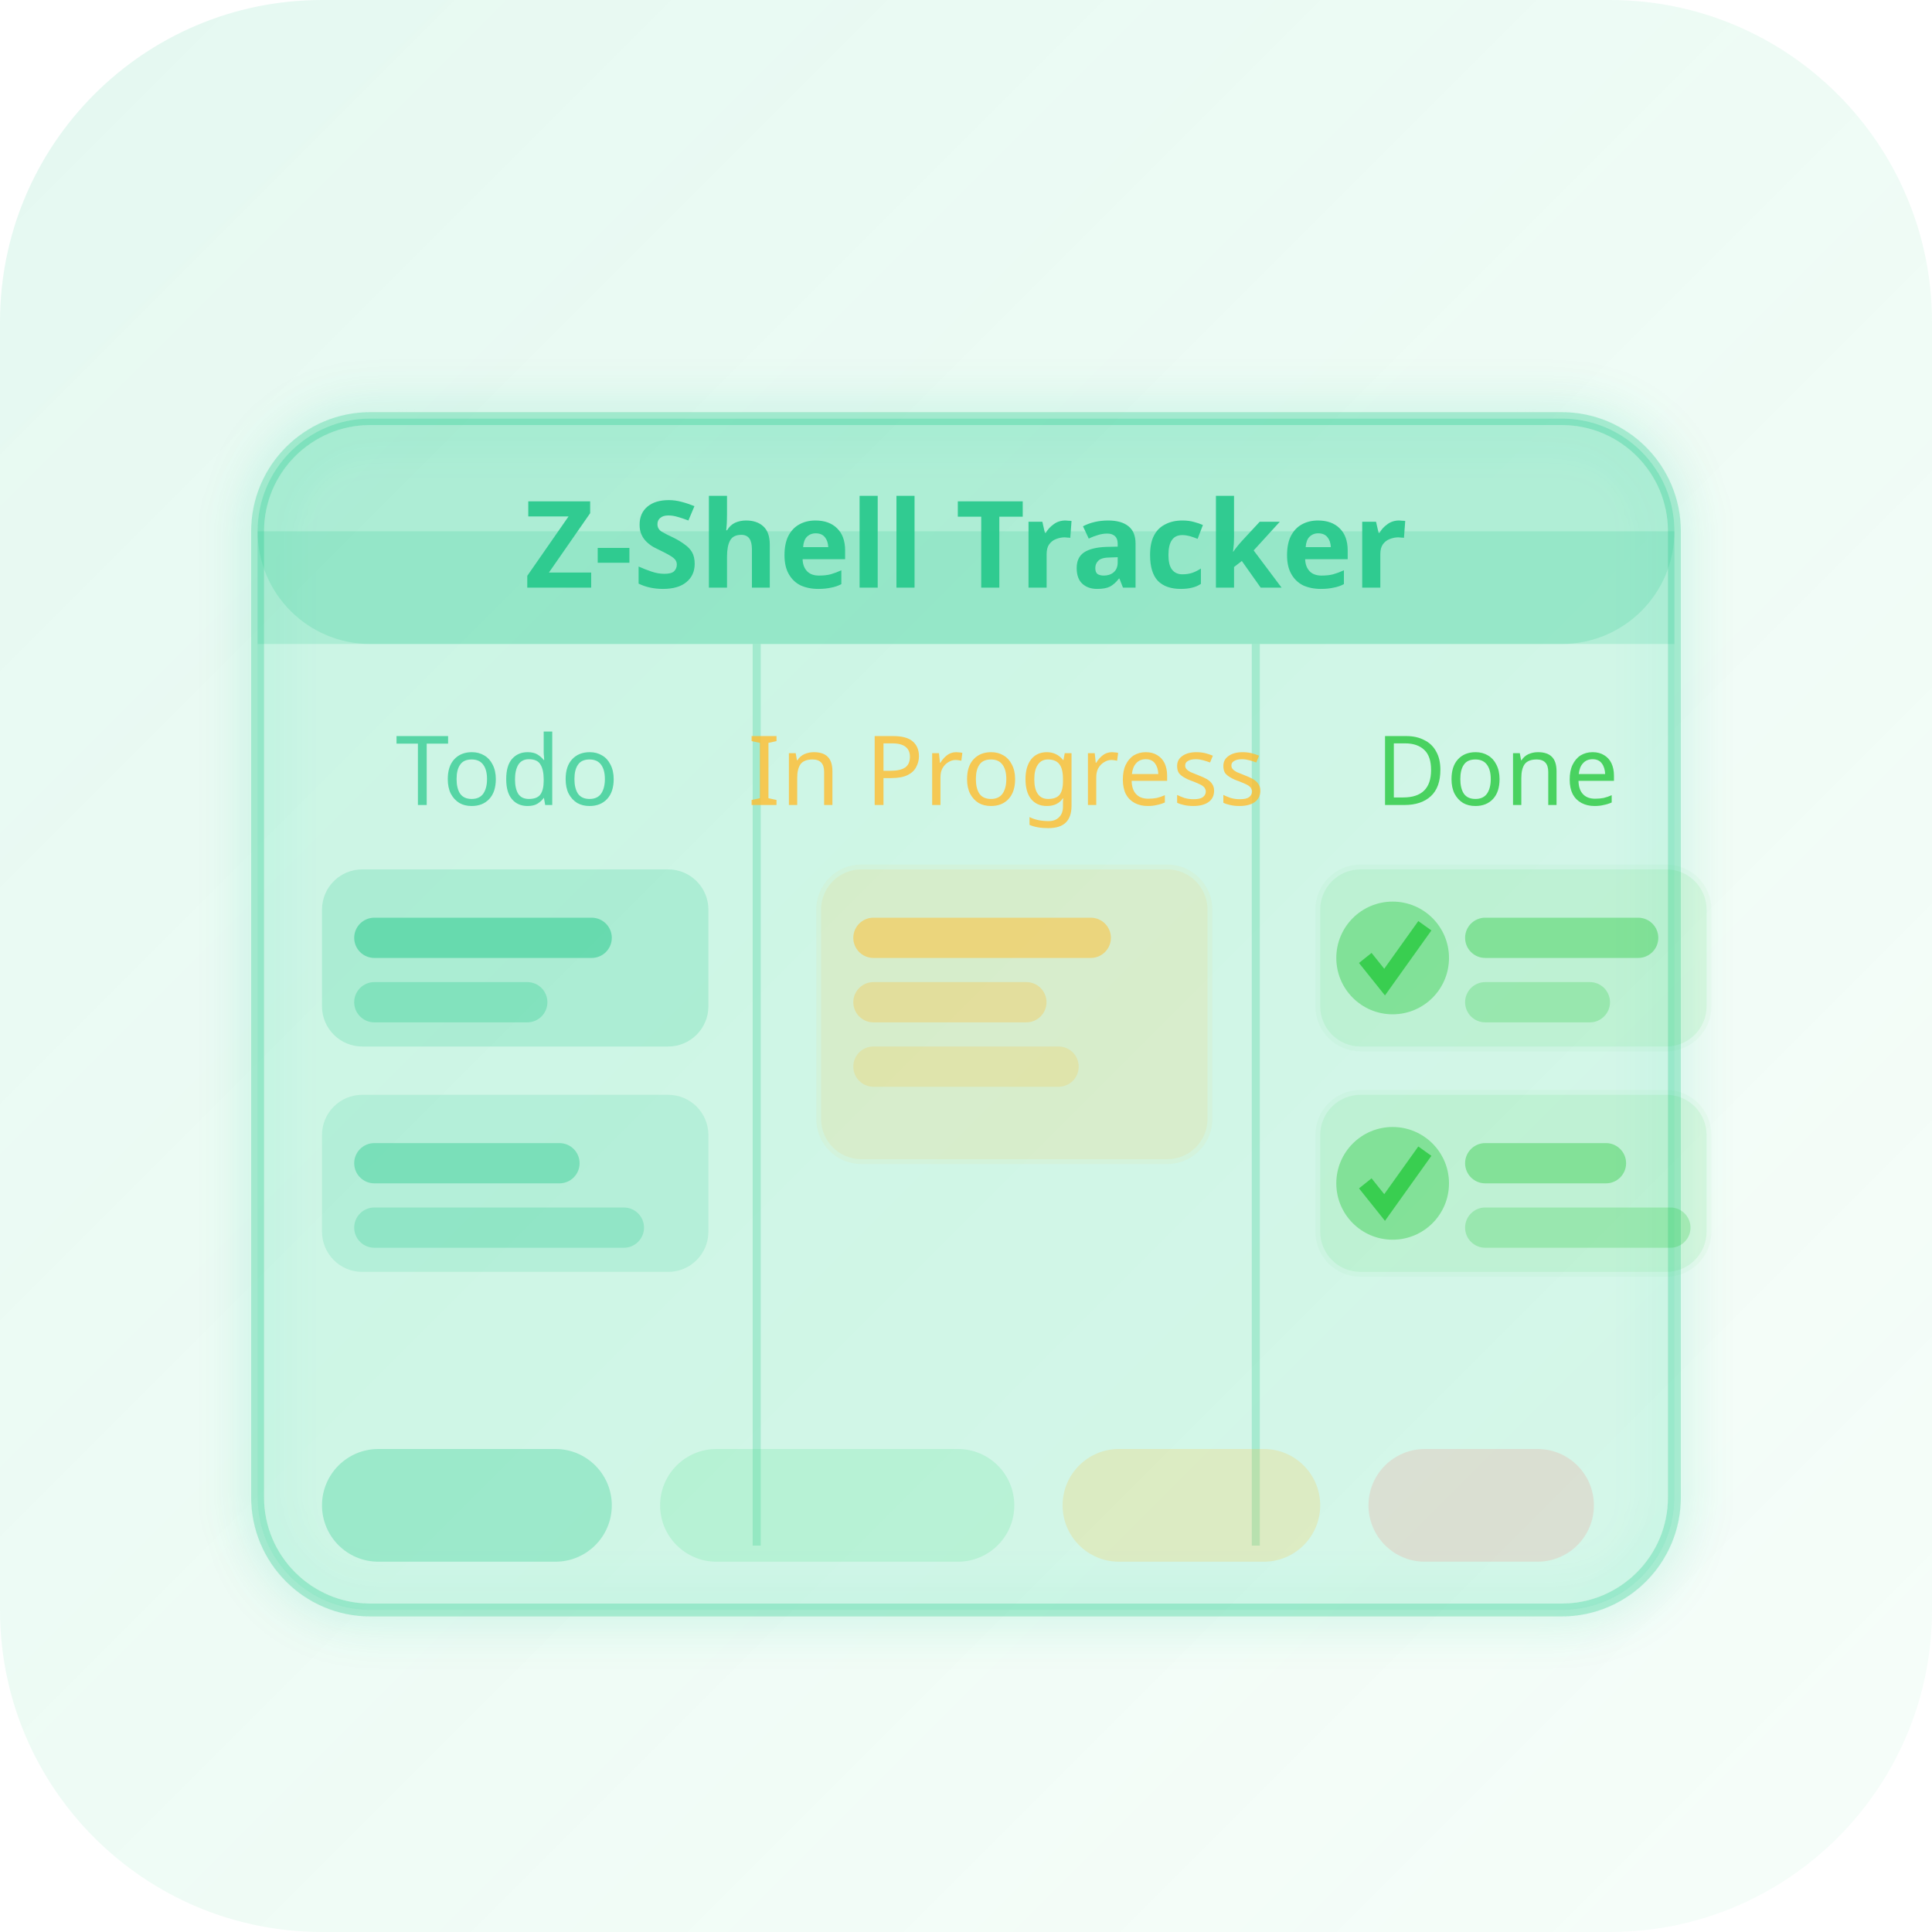
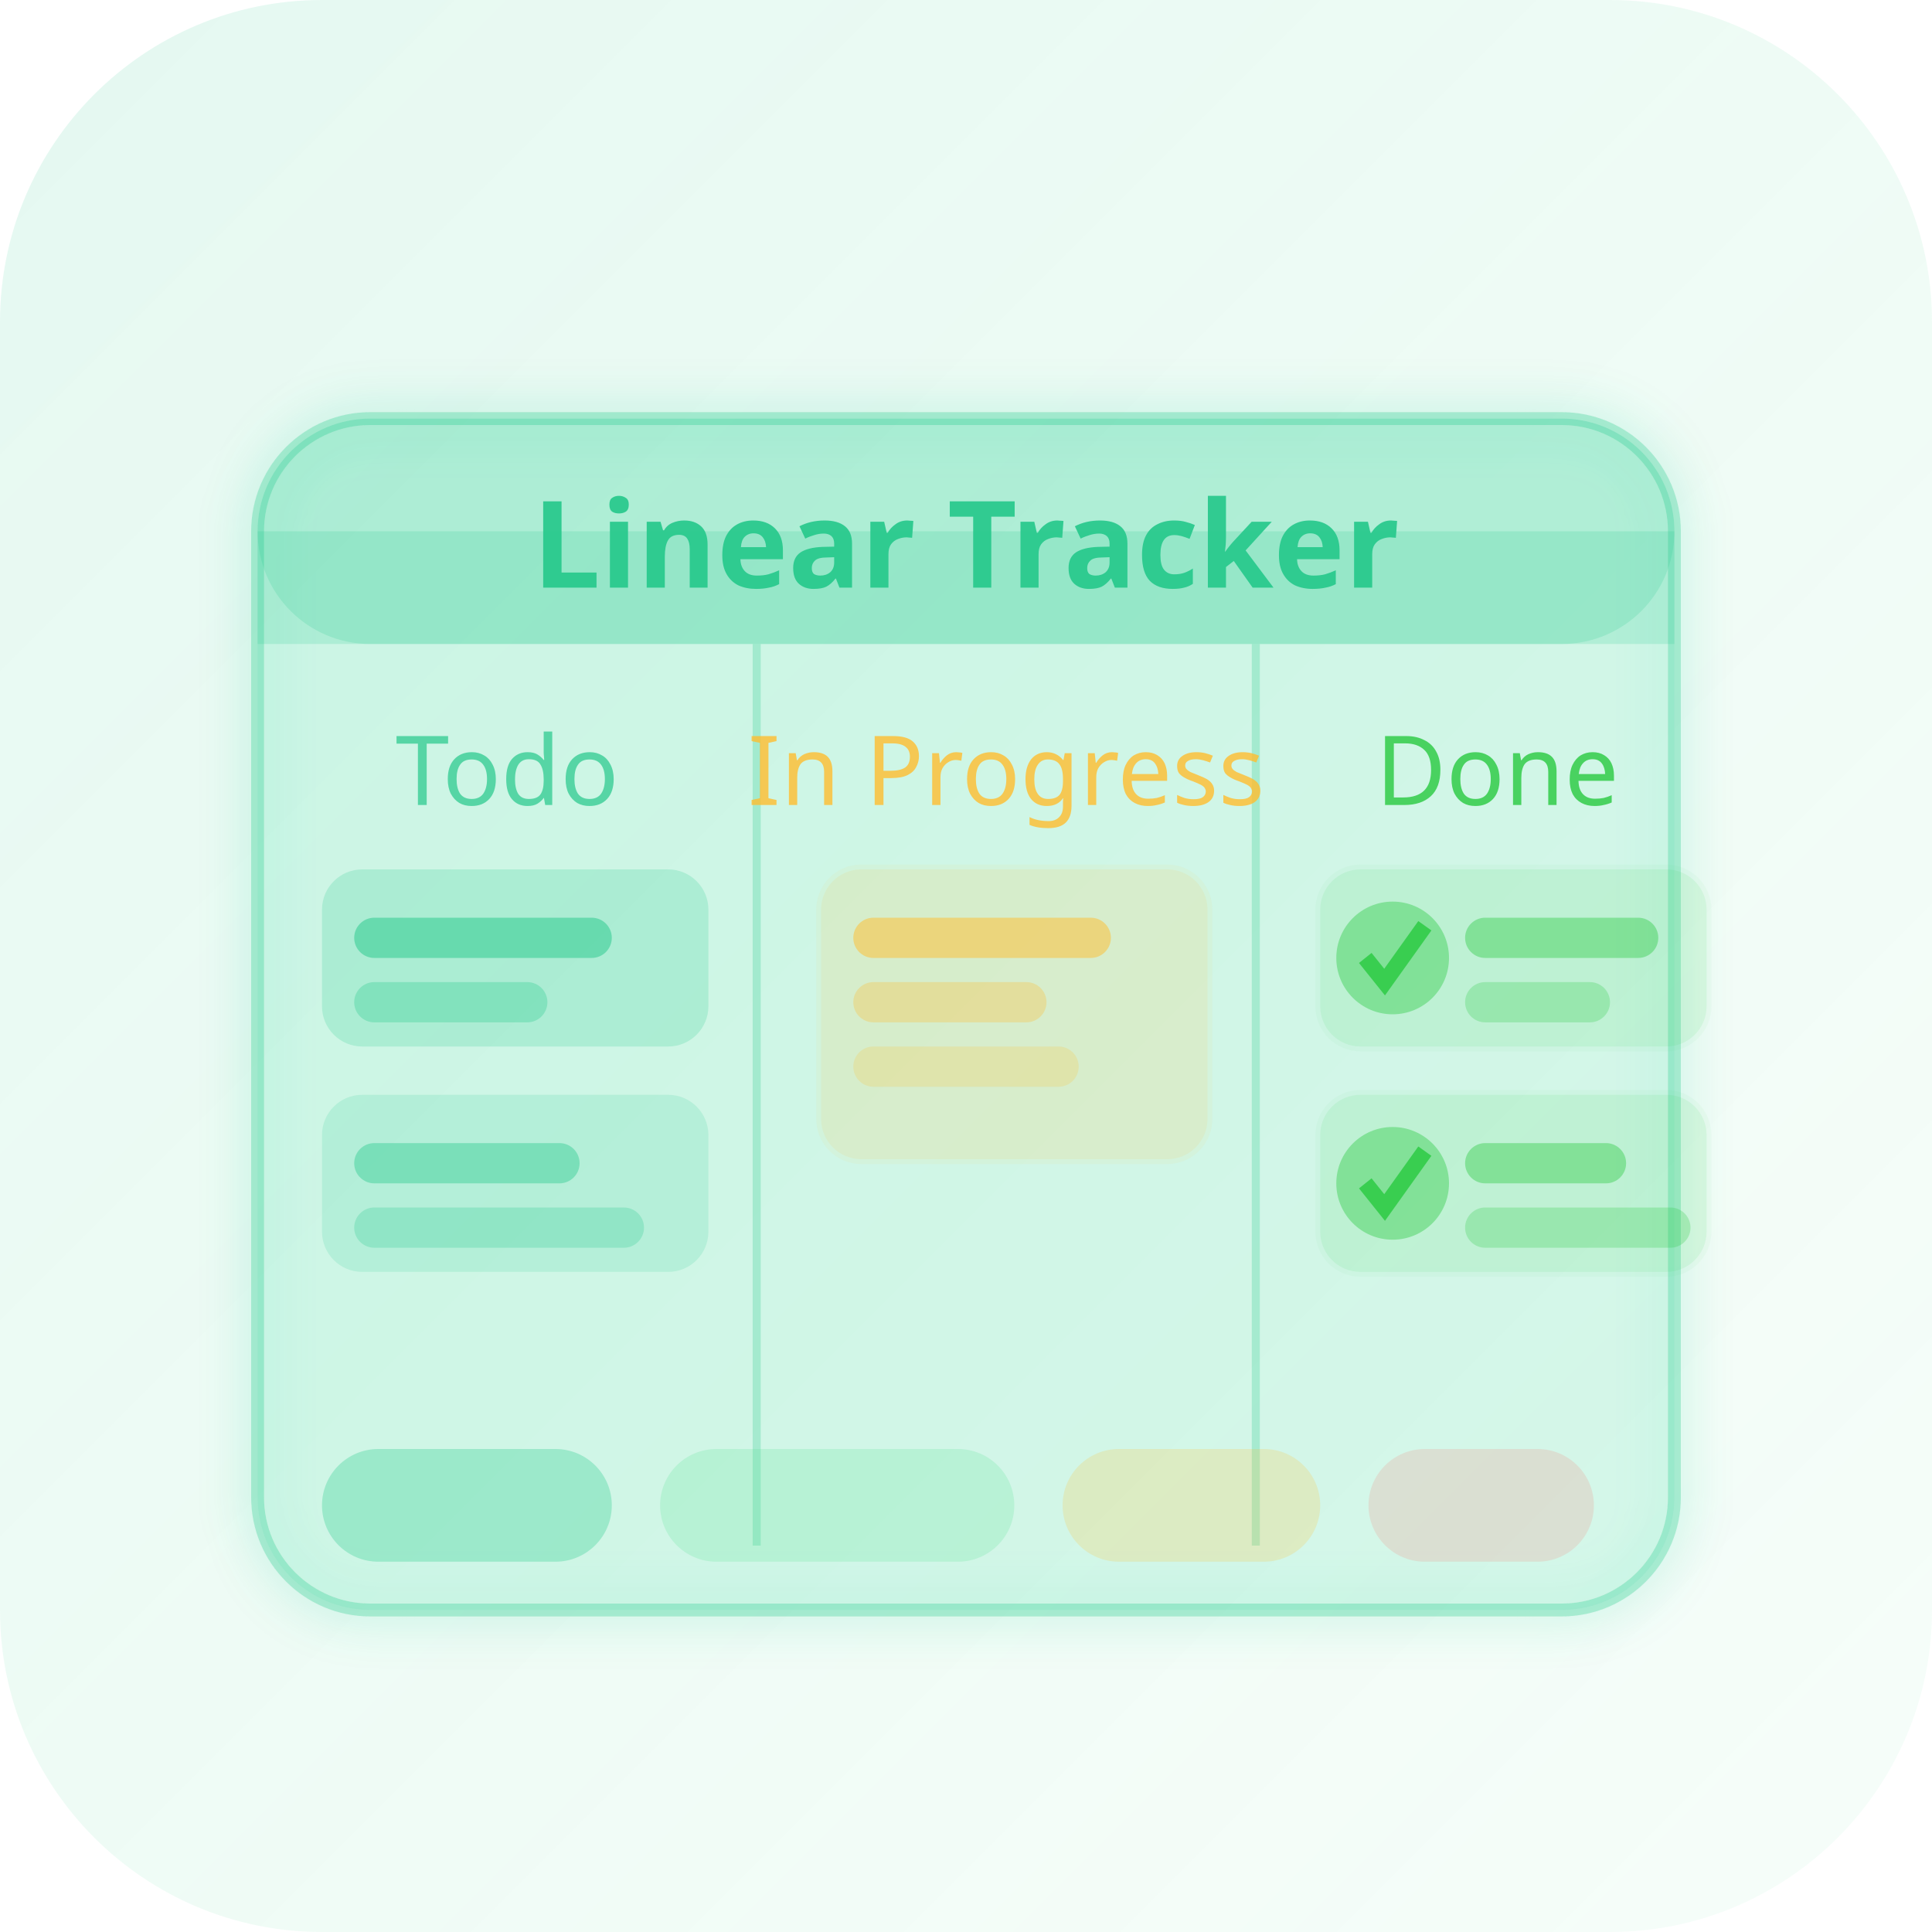
<svg xmlns="http://www.w3.org/2000/svg" viewBox="0 0 120 120" fill="none">
  <defs>
    <linearGradient id="pm-bg" x1="0" y1="0" x2="120" y2="120" gradientUnits="userSpaceOnUse">
      <stop offset="0%" stop-color="#23c88a" stop-opacity="0.12" />
      <stop offset="100%" stop-color="#50df8e" stop-opacity="0.05" />
    </linearGradient>
    <filter id="pm-glow">
      <feGaussianBlur stdDeviation="1.5" result="blur" />
      <feMerge>
        <feMergeNode in="blur" />
        <feMergeNode in="SourceGraphic" />
      </feMerge>
    </filter>
  </defs>
  <rect width="120" height="120" rx="20" fill="url(#pm-bg)" />
  <rect x="16" y="26" width="88" height="74" rx="7" fill="#23c88a" fill-opacity="0.07" stroke="#23c88a" stroke-width="0.8" stroke-opacity="0.3" filter="url(#pm-glow)" />
  <rect x="16" y="26" width="88" height="14" rx="7" fill="#23c88a" opacity="0.18" />
  <rect x="16" y="33" width="88" height="7" fill="#23c88a" opacity="0.18" />
-   <text x="60" y="36.5" text-anchor="middle" font-family="system-ui,sans-serif" font-size="7.5" fill="#23c88a" opacity="0.9" font-weight="600">Z-Shell Tracker</text>
+   <text x="60" y="36.5" text-anchor="middle" font-family="system-ui,sans-serif" font-size="7.5" fill="#23c88a" opacity="0.9" font-weight="600">Linear Tracker</text>
  <line x1="47" y1="40" x2="47" y2="96" stroke="#23c88a" stroke-width="0.5" stroke-opacity="0.25" />
  <line x1="78" y1="40" x2="78" y2="96" stroke="#23c88a" stroke-width="0.5" stroke-opacity="0.25" />
  <text x="31.5" y="50" text-anchor="middle" font-family="system-ui,sans-serif" font-size="6" fill="#23c88a" opacity="0.7">Todo</text>
  <text x="62.5" y="50" text-anchor="middle" font-family="system-ui,sans-serif" font-size="6" fill="#ffbd2e" opacity="0.8">In Progress</text>
  <text x="93" y="50" text-anchor="middle" font-family="system-ui,sans-serif" font-size="6" fill="#27c93f" opacity="0.8">Done</text>
  <rect x="20" y="54" width="24" height="11" rx="2.5" fill="#23c88a" opacity="0.2" />
  <rect x="22" y="57" width="16" height="2.5" rx="1.25" fill="#23c88a" opacity="0.5" />
  <rect x="22" y="61" width="12" height="2.5" rx="1.25" fill="#23c88a" opacity="0.3" />
  <rect x="20" y="68" width="24" height="11" rx="2.5" fill="#23c88a" opacity="0.15" />
  <rect x="22" y="71" width="14" height="2.5" rx="1.25" fill="#23c88a" opacity="0.4" />
  <rect x="22" y="75" width="18" height="2.5" rx="1.25" fill="#23c88a" opacity="0.25" />
  <rect x="51" y="54" width="24" height="18" rx="2.5" fill="#ffbd2e" opacity="0.15" stroke="#ffbd2e" stroke-width="0.6" stroke-opacity="0.4" />
  <rect x="53" y="57" width="16" height="2.5" rx="1.25" fill="#ffbd2e" opacity="0.5" />
  <rect x="53" y="61" width="12" height="2.5" rx="1.25" fill="#ffbd2e" opacity="0.3" />
  <rect x="53" y="65" width="14" height="2.5" rx="1.25" fill="#ffbd2e" opacity="0.2" />
  <rect x="82" y="54" width="24" height="11" rx="2.5" fill="#27c93f" opacity="0.12" stroke="#27c93f" stroke-width="0.6" stroke-opacity="0.3" />
  <circle cx="86.5" cy="59.5" r="3.5" fill="#27c93f" opacity="0.4" />
  <polyline points="84.8,59.5 86,61 88.5,57.5" stroke="#27c93f" stroke-width="1" fill="none" opacity="0.8" />
  <rect x="91" y="57" width="12" height="2.5" rx="1.25" fill="#27c93f" opacity="0.4" />
  <rect x="91" y="61" width="9" height="2.5" rx="1.25" fill="#27c93f" opacity="0.25" />
  <rect x="82" y="68" width="24" height="11" rx="2.5" fill="#27c93f" opacity="0.12" stroke="#27c93f" stroke-width="0.6" stroke-opacity="0.3" />
  <circle cx="86.5" cy="73.5" r="3.5" fill="#27c93f" opacity="0.4" />
  <polyline points="84.8,73.5 86,75 88.5,71.5" stroke="#27c93f" stroke-width="1" fill="none" opacity="0.8" />
  <rect x="91" y="71" width="10" height="2.5" rx="1.25" fill="#27c93f" opacity="0.4" />
  <rect x="91" y="75" width="14" height="2.5" rx="1.25" fill="#27c93f" opacity="0.25" />
  <rect x="20" y="90" width="18" height="7" rx="3.5" fill="#23c88a" opacity="0.3" />
  <rect x="41" y="90" width="22" height="7" rx="3.5" fill="#50df8e" opacity="0.2" />
  <rect x="66" y="90" width="16" height="7" rx="3.5" fill="#ffbd2e" opacity="0.2" />
  <rect x="85" y="90" width="14" height="7" rx="3.5" fill="#ff5f56" opacity="0.15" />
</svg>
